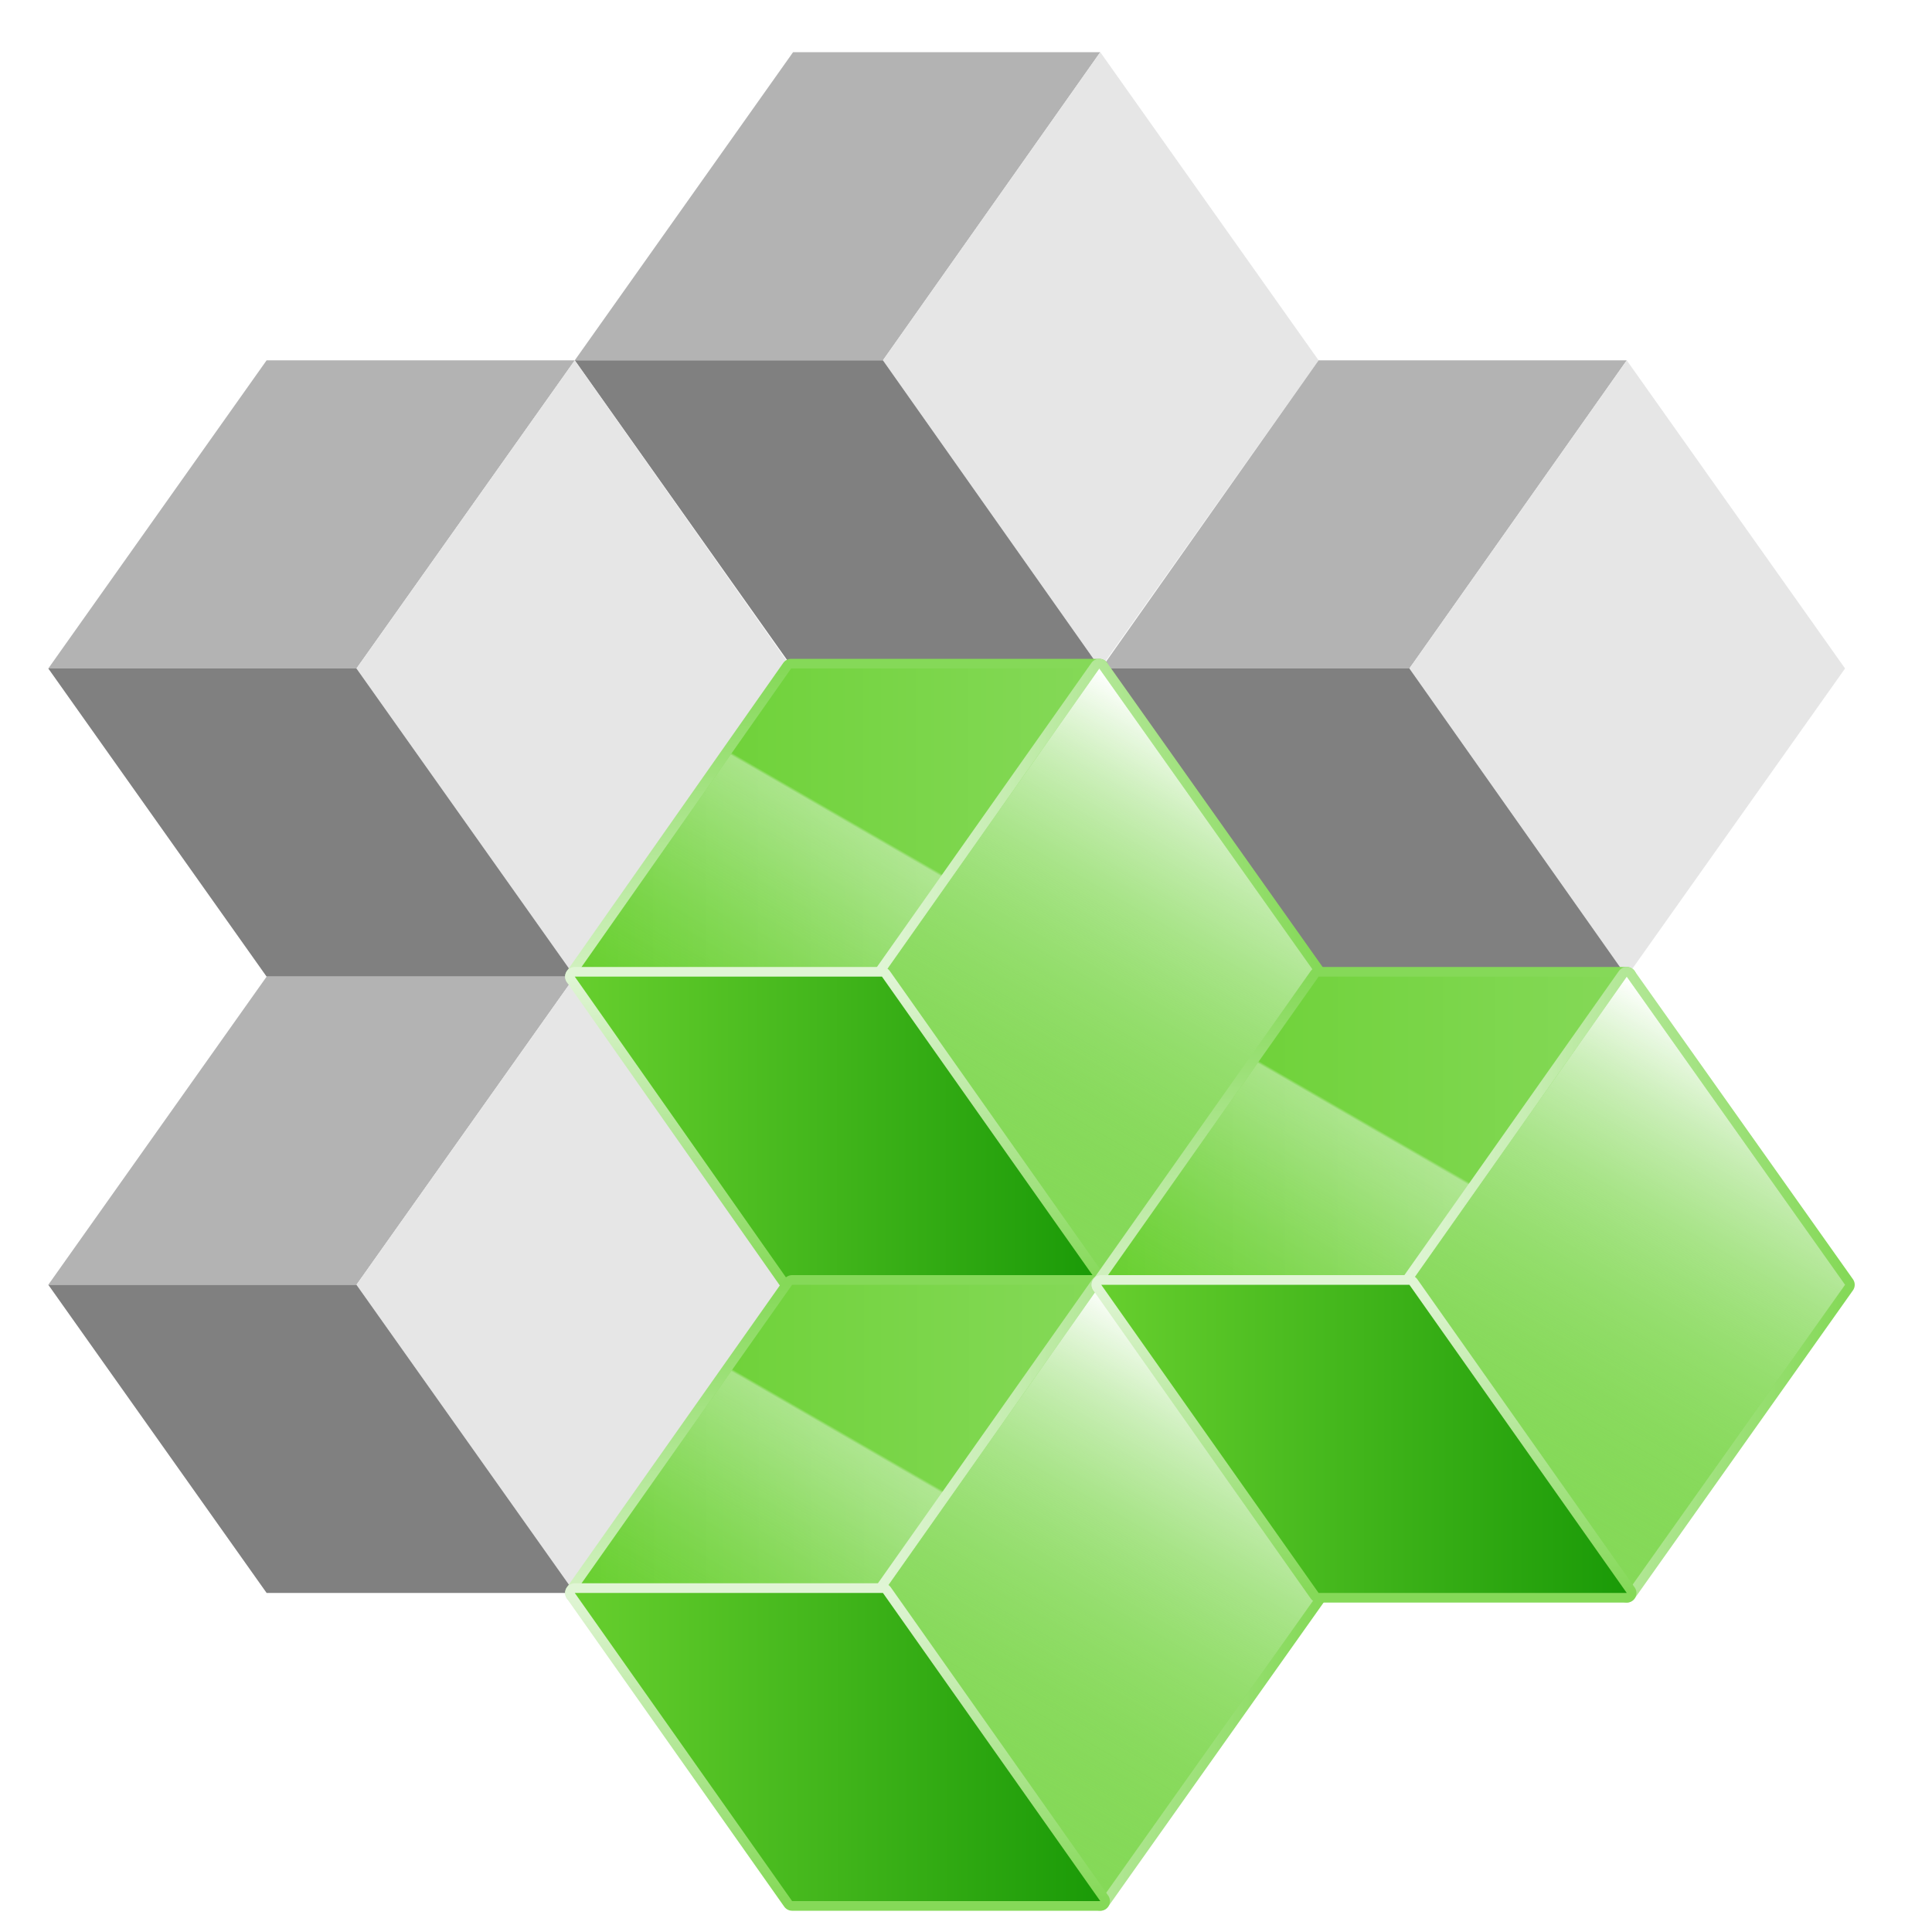
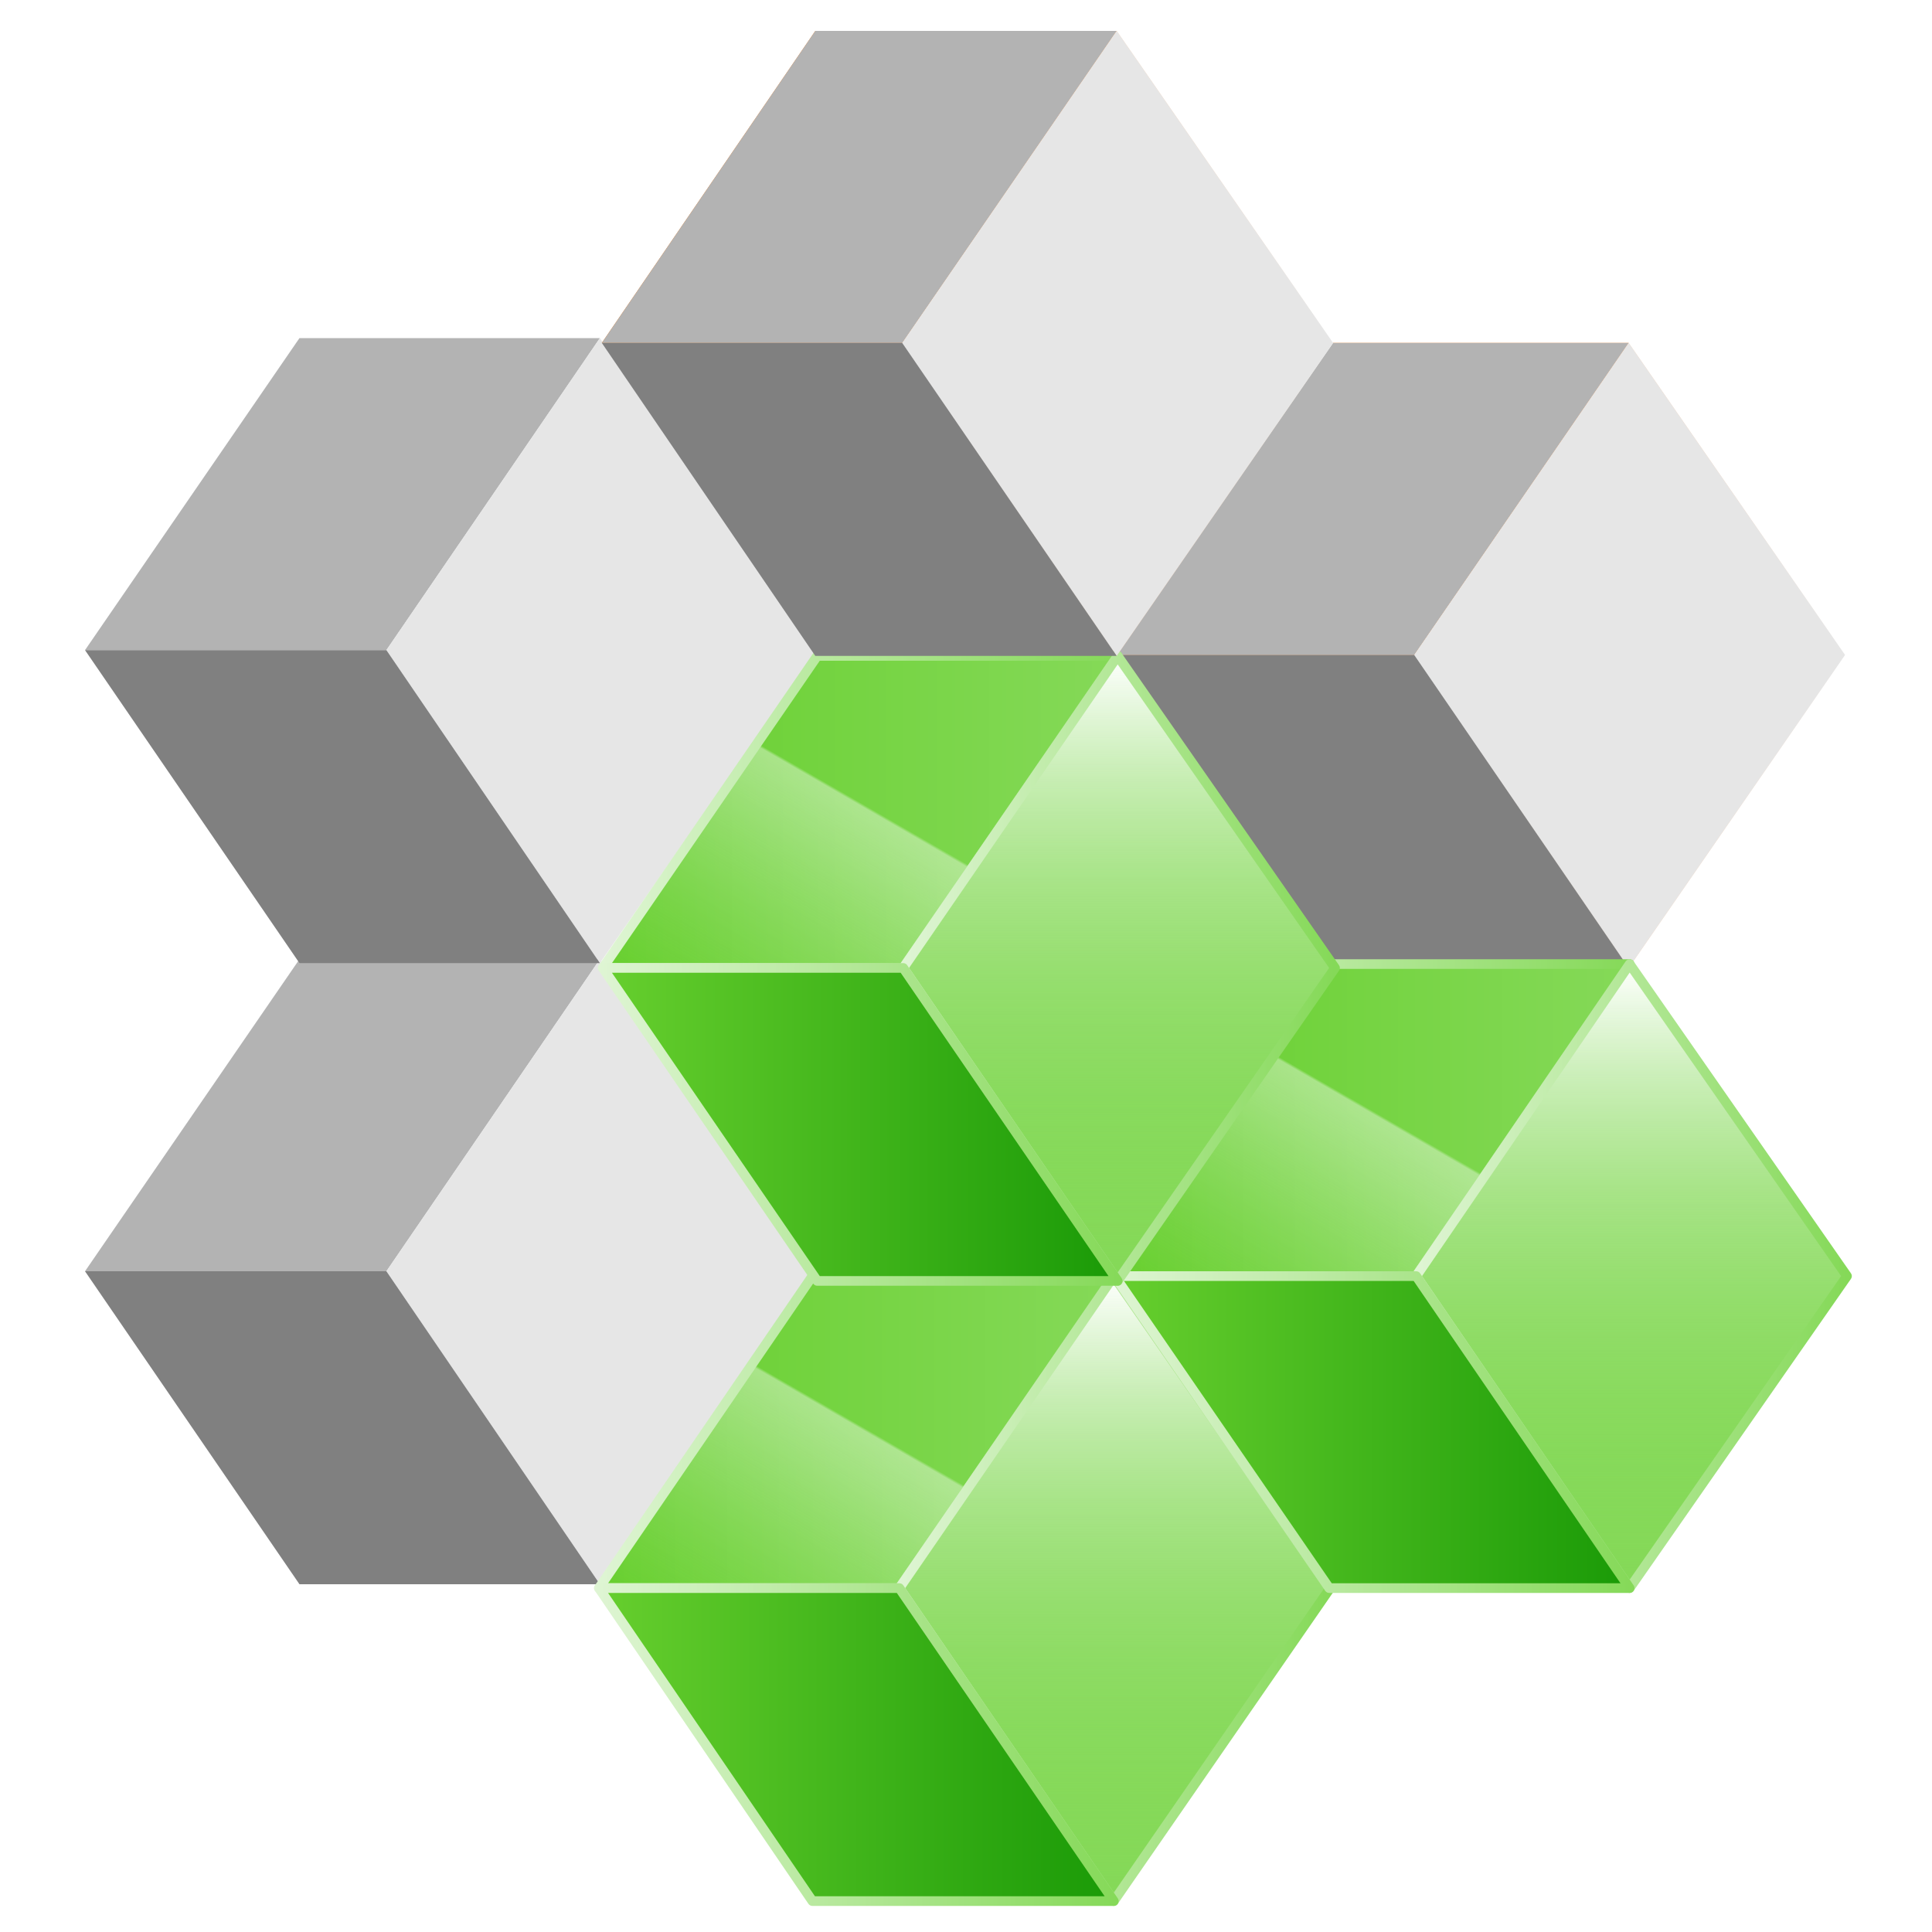
<svg xmlns="http://www.w3.org/2000/svg" version="1.1" id="Layer_1" x="0px" y="0px" viewBox="0 0 200 200" style="enable-background:new 0 0 200 200;" xml:space="preserve">
  <style type="text/css">
- 	.st0{enable-background:new    ;}
+ 	.st0{fill:url(#SVGID_1_);}
	.st1{fill:#B3B3B3;}
- 	.st2{fill:#E6E6E6;}
- 	.st3{fill:#808080;}
- 	.st4{fill:#2A7FE2;}
- 	.st5{fill:none;stroke:url(#SVGID_1_);stroke-width:2;stroke-linejoin:round;}
- 	.st6{fill:url(#SVGID_2_);}
- 	.st7{fill:url(#SVGID_3_);}
- 	.st8{fill:#669BE8;}
- 	.st9{fill:none;stroke:url(#SVGID_4_);stroke-width:2;stroke-linejoin:round;}
- 	.st10{fill:#85D958;}
- 	.st11{fill:url(#SVGID_5_);}
- 	.st12{fill:#3366CC;}
- 	.st13{fill:none;stroke:url(#SVGID_6_);stroke-width:2;stroke-linejoin:round;}
- 	.st14{fill:url(#SVGID_7_);}
- 	.st15{fill:none;stroke:url(#SVGID_8_);stroke-width:2;stroke-linejoin:round;}
- 	.st16{fill:url(#SVGID_9_);}
- 	.st17{fill:url(#SVGID_10_);}
- 	.st18{fill:none;stroke:url(#SVGID_11_);stroke-width:2;stroke-linejoin:round;}
- 	.st19{fill:url(#SVGID_12_);}
- 	.st20{fill:none;stroke:url(#SVGID_13_);stroke-width:2;stroke-linejoin:round;}
- 	.st21{fill:url(#SVGID_14_);}
- 	.st22{fill:none;stroke:url(#SVGID_15_);stroke-width:2;stroke-linejoin:round;}
- 	.st23{fill:url(#SVGID_16_);}
- 	.st24{fill:url(#SVGID_17_);}
- 	.st25{fill:none;stroke:url(#SVGID_18_);stroke-width:2;stroke-linejoin:round;}
- 	.st26{fill:url(#SVGID_19_);}
- 	.st27{fill:none;stroke:url(#SVGID_20_);stroke-width:2;stroke-linejoin:round;}
- 	.st28{fill:url(#SVGID_21_);}
+ 	.st2{fill:url(#SVGID_2_);}
+ 	.st3{fill:#E6E6E6;}
+ 	.st4{fill:#808080;}
+ 	.st5{fill:url(#SVGID_3_);}
+ 	.st6{fill:url(#SVGID_4_);}
+ 	.st7{fill:url(#SVGID_5_);}
+ 	.st8{fill:none;stroke:url(#SVGID_6_);stroke-linejoin:round;stroke-miterlimit:10;}
+ 	.st9{fill:#85D958;}
+ 	.st10{fill:url(#SVGID_7_);}
+ 	.st11{fill:none;stroke:url(#SVGID_8_);stroke-linejoin:round;stroke-miterlimit:10;}
+ 	.st12{fill:url(#SVGID_9_);stroke:url(#SVGID_10_);stroke-linejoin:round;stroke-miterlimit:10;}
+ 	.st13{fill:url(#SVGID_11_);}
+ 	.st14{fill:url(#SVGID_12_);}
+ 	.st15{fill:url(#SVGID_13_);}
+ 	.st16{fill:none;stroke:url(#SVGID_14_);stroke-linejoin:round;stroke-miterlimit:10;}
+ 	.st17{fill:url(#SVGID_15_);}
+ 	.st18{fill:none;stroke:url(#SVGID_16_);stroke-linejoin:round;stroke-miterlimit:10;}
+ 	.st19{fill:url(#SVGID_17_);stroke:url(#SVGID_18_);stroke-linejoin:round;stroke-miterlimit:10;}
+ 	.st20{fill:url(#SVGID_19_);}
+ 	.st21{fill:url(#SVGID_20_);}
+ 	.st22{fill:url(#SVGID_21_);}
+ 	.st23{fill:none;stroke:url(#SVGID_22_);stroke-linejoin:round;stroke-miterlimit:10;}
+ 	.st24{fill:url(#SVGID_23_);}
+ 	.st25{fill:url(#SVGID_24_);}
+ 	.st26{fill:none;stroke:url(#SVGID_25_);stroke-linejoin:round;stroke-miterlimit:10;}
+ 	.st27{fill:url(#SVGID_26_);stroke:url(#SVGID_27_);stroke-linejoin:round;stroke-miterlimit:10;}
+ 	.st28{fill:url(#SVGID_28_);}
+ 	.st29{fill:url(#SVGID_29_);}
</style>
  <g>
-     <g class="st0">
-       <g>
-         <polygon class="st1" points="113.9,5.4 91.4,37.3 59.5,37.3 82.1,5.4    " />
-       </g>
-       <g>
-         <polygon class="st2" points="113.9,5.4 136.5,37.3 113.9,69.2 91.4,37.3    " />
-       </g>
-       <g>
-         <polygon class="st3" points="91.4,37.3 113.9,69.2 82.1,69.2 59.5,37.3    " />
-       </g>
-     </g>
-   </g>
-   <g>
-     <g class="st0">
-       <g>
-         <polygon class="st1" points="168.4,37.3 145.9,69.2 114,69.2 136.5,37.3    " />
-       </g>
-       <g>
-         <polygon class="st2" points="168.4,37.3 191,69.2 168.4,101.1 145.9,69.2    " />
-       </g>
-       <g>
-         <polygon class="st3" points="145.9,69.2 168.4,101.1 136.5,101.1 114,69.2    " />
-       </g>
-     </g>
-   </g>
-   <g>
-     <g class="st0">
-       <g>
-         <polygon class="st1" points="59.5,37.3 36.9,69.2 5,69.2 27.6,37.3    " />
-       </g>
-       <g>
-         <polygon class="st2" points="59.5,37.3 82,69.2 59.5,101.1 36.9,69.2    " />
-       </g>
-       <g>
-         <polygon class="st3" points="36.9,69.2 59.5,101.1 27.6,101.1 5,69.2    " />
-       </g>
-     </g>
-   </g>
-   <g>
-     <g class="st0">
-       <g>
-         <polygon class="st1" points="59.5,101.1 36.9,133 5,133 27.6,101.1    " />
-       </g>
-       <g>
-         <polygon class="st2" points="59.5,101.1 82,133 59.5,164.9 36.9,133    " />
-       </g>
-       <g>
-         <polygon class="st3" points="36.9,133 59.5,164.9 27.6,164.9 5,133    " />
-       </g>
-     </g>
-   </g>
-   <g>
-     <g>
-       <g>
-         <polygon class="st4" points="113.8,69.2 91.3,101.1 59.5,101.1 81.9,69.2    " />
-       </g>
-       <g>
-         <linearGradient id="SVGID_1_" gradientUnits="userSpaceOnUse" x1="312.7" y1="108.6" x2="312.7" y2="76.7" gradientTransform="matrix(1 0 0 1 -226.05 -7.5)">
-           <stop offset="0" style="stop-color:#D2F1C1" />
-           <stop offset="1" style="stop-color:#85D958" />
-         </linearGradient>
-         <polygon class="st5" points="113.8,69.2 91.3,101.1 59.5,101.1 81.9,69.2    " />
-       </g>
-       <g>
-         <linearGradient id="SVGID_2_" gradientUnits="userSpaceOnUse" x1="285.5" y1="92.65" x2="339.9" y2="92.65" gradientTransform="matrix(1 0 0 1 -226.05 -7.5)">
-           <stop offset="0" style="stop-color:#67CF2E" />
-           <stop offset="1" style="stop-color:#85D958" />
-         </linearGradient>
-         <polygon class="st6" points="113.8,69.2 91.3,101.1 59.5,101.1 81.9,69.2    " />
-       </g>
-       <g>
-         <linearGradient id="SVGID_3_" gradientUnits="userSpaceOnUse" x1="298.993" y1="116.39" x2="326.407" y2="68.91" gradientTransform="matrix(1 0 0 1 -226.05 -7.5)">
+     <g>
+       <g>
+         <linearGradient id="SVGID_1_" gradientUnits="userSpaceOnUse" x1="115.279" y1="51.694" x2="168.602" y2="51.694">
+           <stop offset="0" style="stop-color:#FD7400" />
+           <stop offset="1" style="stop-color:#FF8E39" />
+         </linearGradient>
+         <polygon class="st0" points="168.6,35.5 146.4,67.8 115.3,67.8 137.4,35.5    " />
+       </g>
+       <g>
+         <polygon class="st1" points="168.6,35.5 146.4,67.8 115.3,67.8 137.4,35.5    " />
+       </g>
+     </g>
+     <g>
+       <g>
+         <linearGradient id="SVGID_2_" gradientUnits="userSpaceOnUse" x1="146.422" y1="67.883" x2="191.05" y2="67.883">
+           <stop offset="0" style="stop-color:#FF8E39;stop-opacity:0" />
+           <stop offset="0.124" style="stop-color:#FF913E;stop-opacity:0.124" />
+           <stop offset="0.266" style="stop-color:#FF994C;stop-opacity:0.266" />
+           <stop offset="0.418" style="stop-color:#FFA663;stop-opacity:0.418" />
+           <stop offset="0.577" style="stop-color:#FFB883;stop-opacity:0.577" />
+           <stop offset="0.74" style="stop-color:#FFD0AD;stop-opacity:0.74" />
+           <stop offset="0.905" style="stop-color:#FFEDDF;stop-opacity:0.905" />
+           <stop offset="1" style="stop-color:#FFFFFF" />
+         </linearGradient>
+         <polygon class="st2" points="168.6,35.5 191,67.8 168.6,100.2 146.4,67.8    " />
+       </g>
+       <g>
+         <polygon class="st3" points="168.6,35.5 191,67.8 168.6,100.2 146.4,67.8    " />
+       </g>
+     </g>
+     <g>
+       <polygon class="st4" points="146.4,67.8 168.6,100.2 137.4,100.2 115.3,67.8   " />
+     </g>
+   </g>
+   <g>
+     <g>
+       <polygon class="st1" points="62.1,99.3 40,131.6 8.8,131.6 31,99.3   " />
+     </g>
+     <g>
+       <polygon class="st3" points="62.1,99.3 84.6,131.6 62.1,164 40,131.6   " />
+     </g>
+     <g>
+       <polygon class="st4" points="40,131.6 62.1,164 31,164 8.8,131.6   " />
+     </g>
+   </g>
+   <g>
+     <g>
+       <g>
+         <linearGradient id="SVGID_3_" gradientUnits="userSpaceOnUse" x1="61.955" y1="148.261" x2="115.279" y2="148.261">
+           <stop offset="0" style="stop-color:#67CF2E" />
+           <stop offset="1" style="stop-color:#85D958" />
+         </linearGradient>
+         <polygon class="st5" points="115.3,132.1 93.1,164.4 62,164.4 84.1,132.1    " />
+       </g>
+       <g>
+         <linearGradient id="SVGID_4_" gradientUnits="userSpaceOnUse" x1="259.374" y1="145.044" x2="312.697" y2="145.044" gradientTransform="matrix(1 0 0 1 -197.4186 3.2167)">
+           <stop offset="0" style="stop-color:#67CF2E" />
+           <stop offset="1" style="stop-color:#85D958" />
+         </linearGradient>
+         <polygon class="st6" points="115.3,132.1 93.1,164.4 62,164.4 84.1,132.1    " />
+       </g>
+       <g>
+         <linearGradient id="SVGID_5_" gradientUnits="userSpaceOnUse" x1="272.38" y1="168.697" x2="299.692" y2="121.391" gradientTransform="matrix(1 0 0 1 -197.4186 3.2167)">
          <stop offset="0" style="stop-color:#B3E797;stop-opacity:0" />
          <stop offset="0.1" style="stop-color:#C6EDB2;stop-opacity:7.844370e-02" />
          <stop offset="0.282" style="stop-color:#E5F7DB;stop-opacity:0.221" />
          <stop offset="0.425" style="stop-color:#F8FDF5;stop-opacity:0.333" />
          <stop offset="0.51" style="stop-color:#FFFFFF;stop-opacity:0.4" />
          <stop offset="0.515" style="stop-color:#FFFFFF;stop-opacity:0" />
        </linearGradient>
-         <polygon class="st7" points="113.8,69.2 91.3,101.1 59.5,101.1 81.9,69.2    " />
-       </g>
-     </g>
-     <g>
-       <g>
-         <polygon class="st8" points="113.8,69.2 136.4,101.1 113.8,133 91.3,101.1    " />
-       </g>
-       <g>
-         <linearGradient id="SVGID_4_" gradientUnits="userSpaceOnUse" x1="317.4" y1="108.6" x2="362.5" y2="108.6" gradientTransform="matrix(1 0 0 1 -226.05 -7.5)">
-           <stop offset="0" style="stop-color:#DFF5D4" />
-           <stop offset="1" style="stop-color:#85D958" />
-         </linearGradient>
-         <polygon class="st9" points="113.8,69.2 136.4,101.1 113.8,133 91.3,101.1    " />
-       </g>
-       <g>
-         <polygon class="st10" points="113.8,69.2 136.4,101.1 113.8,133 91.3,101.1    " />
-       </g>
-       <g>
-         <linearGradient id="SVGID_5_" gradientUnits="userSpaceOnUse" x1="326.124" y1="132.547" x2="353.751" y2="84.697" gradientTransform="matrix(1 0 0 1 -226.05 -7.5)">
+         <polygon class="st7" points="115.3,132.1 93.1,164.4 62,164.4 84.1,132.1    " />
+       </g>
+       <g>
+         <linearGradient id="SVGID_6_" gradientUnits="userSpaceOnUse" x1="259.374" y1="145.044" x2="312.697" y2="145.044" gradientTransform="matrix(1 0 0 1 -197.4186 3.2167)">
+           <stop offset="0" style="stop-color:#DFF5D4" />
+           <stop offset="1" style="stop-color:#85D958" />
+         </linearGradient>
+         <polygon class="st8" points="115.3,132.1 93.1,164.4 62,164.4 84.1,132.1    " />
+       </g>
+     </g>
+     <g>
+       <g>
+         <polygon class="st9" points="115.3,132.1 137.7,164.4 115.3,196.8 93.1,164.4    " />
+       </g>
+       <g>
+         <polygon class="st9" points="115.3,132.1 137.7,164.4 115.3,196.8 93.1,164.4    " />
+       </g>
+       <g>
+         <linearGradient id="SVGID_7_" gradientUnits="userSpaceOnUse" x1="312.831" y1="193.567" x2="312.831" y2="128.9" gradientTransform="matrix(1 0 0 1 -197.4186 3.2167)">
          <stop offset="0" style="stop-color:#85D958;stop-opacity:0" />
          <stop offset="0.136" style="stop-color:#88DA5D;stop-opacity:0.136" />
          <stop offset="0.293" style="stop-color:#93DD6B;stop-opacity:0.293" />
          <stop offset="0.46" style="stop-color:#A4E382;stop-opacity:0.46" />
          <stop offset="0.634" style="stop-color:#BBEAA2;stop-opacity:0.634" />
          <stop offset="0.814" style="stop-color:#D9F3CC;stop-opacity:0.814" />
          <stop offset="0.996" style="stop-color:#FEFFFE;stop-opacity:0.996" />
          <stop offset="1" style="stop-color:#FFFFFF" />
        </linearGradient>
-         <polygon class="st11" points="113.8,69.2 136.4,101.1 113.8,133 91.3,101.1    " />
-       </g>
-     </g>
-     <g>
-       <g>
-         <polygon class="st12" points="91.3,101.1 113.8,133 81.9,133 59.5,101.1    " />
-       </g>
-       <g>
-         <linearGradient id="SVGID_6_" gradientUnits="userSpaceOnUse" x1="312.7" y1="140.5" x2="312.7" y2="108.6" gradientTransform="matrix(1 0 0 1 -226.05 -7.5)">
-           <stop offset="0" style="stop-color:#85D958" />
-           <stop offset="1" style="stop-color:#E0F5D5" />
-         </linearGradient>
-         <polygon class="st13" points="91.3,101.1 113.8,133 81.9,133 59.5,101.1    " />
-       </g>
-       <g>
-         <linearGradient id="SVGID_7_" gradientUnits="userSpaceOnUse" x1="285.5" y1="124.55" x2="339.9" y2="124.55" gradientTransform="matrix(1 0 0 1 -226.05 -7.5)">
-           <stop offset="0" style="stop-color:#67CF2E" />
-           <stop offset="1" style="stop-color:#1A9A07" />
-         </linearGradient>
-         <polygon class="st14" points="91.3,101.1 113.8,133 81.9,133 59.5,101.1    " />
-       </g>
-     </g>
-   </g>
-   <g>
-     <g>
-       <g>
-         <polygon class="st4" points="113.9,133 91.4,164.9 59.5,164.9 82,133    " />
-       </g>
-       <g>
-         <linearGradient id="SVGID_8_" gradientUnits="userSpaceOnUse" x1="312.7" y1="108.6" x2="312.7" y2="76.7" gradientTransform="matrix(1 0 0 1 -226 56.3)">
-           <stop offset="0" style="stop-color:#D2F1C1" />
-           <stop offset="1" style="stop-color:#85D958" />
-         </linearGradient>
-         <polygon class="st15" points="113.9,133 91.4,164.9 59.5,164.9 82,133    " />
-       </g>
-       <g>
-         <linearGradient id="SVGID_9_" gradientUnits="userSpaceOnUse" x1="285.5" y1="92.65" x2="339.9" y2="92.65" gradientTransform="matrix(1 0 0 1 -226 56.3)">
-           <stop offset="0" style="stop-color:#67CF2E" />
-           <stop offset="1" style="stop-color:#85D958" />
-         </linearGradient>
-         <polygon class="st16" points="113.9,133 91.4,164.9 59.5,164.9 82,133    " />
-       </g>
-       <g>
-         <linearGradient id="SVGID_10_" gradientUnits="userSpaceOnUse" x1="298.993" y1="116.39" x2="326.407" y2="68.91" gradientTransform="matrix(1 0 0 1 -226 56.3)">
+         <polygon class="st10" points="115.3,132.1 137.7,164.4 115.3,196.8 93.1,164.4    " />
+       </g>
+       <g>
+         <linearGradient id="SVGID_8_" gradientUnits="userSpaceOnUse" x1="290.517" y1="161.233" x2="335.145" y2="161.233" gradientTransform="matrix(1 0 0 1 -197.4186 3.2167)">
+           <stop offset="0" style="stop-color:#DFF5D4" />
+           <stop offset="1" style="stop-color:#85D958" />
+         </linearGradient>
+         <polygon class="st11" points="115.3,132.1 137.7,164.4 115.3,196.8 93.1,164.4    " />
+       </g>
+     </g>
+     <g>
+       <linearGradient id="SVGID_9_" gradientUnits="userSpaceOnUse" x1="61.955" y1="180.594" x2="115.279" y2="180.594">
+         <stop offset="0" style="stop-color:#67CF2E" />
+         <stop offset="1" style="stop-color:#1A9A07" />
+       </linearGradient>
+       <linearGradient id="SVGID_10_" gradientUnits="userSpaceOnUse" x1="61.455" y1="180.594" x2="115.779" y2="180.594">
+         <stop offset="0" style="stop-color:#DFF5D4" />
+         <stop offset="1" style="stop-color:#85D958" />
+       </linearGradient>
+       <polygon class="st12" points="93.1,164.4 115.3,196.8 84.1,196.8 62,164.4   " />
+     </g>
+   </g>
+   <g>
+     <g>
+       <g>
+         <linearGradient id="SVGID_11_" gradientUnits="userSpaceOnUse" x1="115.412" y1="115.927" x2="168.736" y2="115.927">
+           <stop offset="0" style="stop-color:#67CF2E" />
+           <stop offset="1" style="stop-color:#85D958" />
+         </linearGradient>
+         <polygon class="st13" points="168.7,99.8 146.6,132.1 115.4,132.1 137.6,99.8    " />
+       </g>
+       <g>
+         <linearGradient id="SVGID_12_" gradientUnits="userSpaceOnUse" x1="312.831" y1="112.711" x2="366.154" y2="112.711" gradientTransform="matrix(1 0 0 1 -197.4186 3.2167)">
+           <stop offset="0" style="stop-color:#67CF2E" />
+           <stop offset="1" style="stop-color:#85D958" />
+         </linearGradient>
+         <polygon class="st14" points="168.7,99.8 146.6,132.1 115.4,132.1 137.6,99.8    " />
+       </g>
+       <g>
+         <linearGradient id="SVGID_13_" gradientUnits="userSpaceOnUse" x1="325.836" y1="136.363" x2="353.148" y2="89.058" gradientTransform="matrix(1 0 0 1 -197.4186 3.2167)">
          <stop offset="0" style="stop-color:#B3E797;stop-opacity:0" />
          <stop offset="0.1" style="stop-color:#C6EDB2;stop-opacity:7.844370e-02" />
          <stop offset="0.282" style="stop-color:#E5F7DB;stop-opacity:0.221" />
          <stop offset="0.425" style="stop-color:#F8FDF5;stop-opacity:0.333" />
          <stop offset="0.51" style="stop-color:#FFFFFF;stop-opacity:0.4" />
          <stop offset="0.515" style="stop-color:#FFFFFF;stop-opacity:0" />
        </linearGradient>
-         <polygon class="st17" points="113.9,133 91.4,164.9 59.5,164.9 82,133    " />
-       </g>
-     </g>
-     <g>
-       <g>
-         <polygon class="st8" points="113.9,133 136.5,164.9 113.9,196.8 91.4,164.9    " />
-       </g>
-       <g>
-         <linearGradient id="SVGID_11_" gradientUnits="userSpaceOnUse" x1="317.4" y1="108.6" x2="362.5" y2="108.6" gradientTransform="matrix(1 0 0 1 -226 56.3)">
-           <stop offset="0" style="stop-color:#DFF5D4" />
-           <stop offset="1" style="stop-color:#85D958" />
-         </linearGradient>
-         <polygon class="st18" points="113.9,133 136.5,164.9 113.9,196.8 91.4,164.9    " />
-       </g>
-       <g>
-         <polygon class="st10" points="113.9,133 136.5,164.9 113.9,196.8 91.4,164.9    " />
-       </g>
-       <g>
-         <linearGradient id="SVGID_12_" gradientUnits="userSpaceOnUse" x1="326.124" y1="132.547" x2="353.751" y2="84.697" gradientTransform="matrix(1 0 0 1 -226 56.3)">
+         <polygon class="st15" points="168.7,99.8 146.6,132.1 115.4,132.1 137.6,99.8    " />
+       </g>
+       <g>
+         <linearGradient id="SVGID_14_" gradientUnits="userSpaceOnUse" x1="312.831" y1="112.711" x2="366.154" y2="112.711" gradientTransform="matrix(1 0 0 1 -197.4186 3.2167)">
+           <stop offset="0" style="stop-color:#DFF5D4" />
+           <stop offset="1" style="stop-color:#85D958" />
+         </linearGradient>
+         <polygon class="st16" points="168.7,99.8 146.6,132.1 115.4,132.1 137.6,99.8    " />
+       </g>
+     </g>
+     <g>
+       <g>
+         <polygon class="st9" points="168.7,99.8 191.2,132.1 168.7,164.4 146.6,132.1    " />
+       </g>
+       <g>
+         <polygon class="st9" points="168.7,99.8 191.2,132.1 168.7,164.4 146.6,132.1    " />
+       </g>
+       <g>
+         <linearGradient id="SVGID_15_" gradientUnits="userSpaceOnUse" x1="366.287" y1="161.233" x2="366.287" y2="96.567" gradientTransform="matrix(1 0 0 1 -197.4186 3.2167)">
          <stop offset="0" style="stop-color:#85D958;stop-opacity:0" />
          <stop offset="0.136" style="stop-color:#88DA5D;stop-opacity:0.136" />
          <stop offset="0.293" style="stop-color:#93DD6B;stop-opacity:0.293" />
          <stop offset="0.46" style="stop-color:#A4E382;stop-opacity:0.46" />
          <stop offset="0.634" style="stop-color:#BBEAA2;stop-opacity:0.634" />
          <stop offset="0.814" style="stop-color:#D9F3CC;stop-opacity:0.814" />
          <stop offset="0.996" style="stop-color:#FEFFFE;stop-opacity:0.996" />
          <stop offset="1" style="stop-color:#FFFFFF" />
        </linearGradient>
-         <polygon class="st19" points="113.9,133 136.5,164.9 113.9,196.8 91.4,164.9    " />
-       </g>
-     </g>
-     <g>
-       <g>
-         <polygon class="st12" points="91.4,164.9 113.9,196.8 82,196.8 59.5,164.9    " />
-       </g>
-       <g>
-         <linearGradient id="SVGID_13_" gradientUnits="userSpaceOnUse" x1="312.7" y1="140.5" x2="312.7" y2="108.6" gradientTransform="matrix(1 0 0 1 -226 56.3)">
-           <stop offset="0" style="stop-color:#85D958" />
-           <stop offset="1" style="stop-color:#E0F5D5" />
-         </linearGradient>
-         <polygon class="st20" points="91.4,164.9 113.9,196.8 82,196.8 59.5,164.9    " />
-       </g>
-       <g>
-         <linearGradient id="SVGID_14_" gradientUnits="userSpaceOnUse" x1="285.5" y1="124.55" x2="339.9" y2="124.55" gradientTransform="matrix(1 0 0 1 -226 56.3)">
-           <stop offset="0" style="stop-color:#67CF2E" />
-           <stop offset="1" style="stop-color:#1A9A07" />
-         </linearGradient>
-         <polygon class="st21" points="91.4,164.9 113.9,196.8 82,196.8 59.5,164.9    " />
-       </g>
-     </g>
-   </g>
-   <g>
-     <g>
-       <g>
-         <polygon class="st4" points="168.4,101.1 145.9,133 114,133 136.5,101.1    " />
-       </g>
-       <g>
-         <linearGradient id="SVGID_15_" gradientUnits="userSpaceOnUse" x1="312.7" y1="108.6" x2="312.7" y2="76.7" gradientTransform="matrix(1 0 0 1 -171.5 24.4)">
-           <stop offset="0" style="stop-color:#D2F1C1" />
-           <stop offset="1" style="stop-color:#85D958" />
-         </linearGradient>
-         <polygon class="st22" points="168.4,101.1 145.9,133 114,133 136.5,101.1    " />
-       </g>
-       <g>
-         <linearGradient id="SVGID_16_" gradientUnits="userSpaceOnUse" x1="285.5" y1="92.65" x2="339.9" y2="92.65" gradientTransform="matrix(1 0 0 1 -171.5 24.4)">
-           <stop offset="0" style="stop-color:#67CF2E" />
-           <stop offset="1" style="stop-color:#85D958" />
-         </linearGradient>
-         <polygon class="st23" points="168.4,101.1 145.9,133 114,133 136.5,101.1    " />
-       </g>
-       <g>
-         <linearGradient id="SVGID_17_" gradientUnits="userSpaceOnUse" x1="298.993" y1="116.39" x2="326.407" y2="68.91" gradientTransform="matrix(1 0 0 1 -171.5 24.4)">
+         <polygon class="st17" points="168.7,99.8 191.2,132.1 168.7,164.4 146.6,132.1    " />
+       </g>
+       <g>
+         <linearGradient id="SVGID_16_" gradientUnits="userSpaceOnUse" x1="343.973" y1="128.9" x2="388.601" y2="128.9" gradientTransform="matrix(1 0 0 1 -197.4186 3.2167)">
+           <stop offset="0" style="stop-color:#DFF5D4" />
+           <stop offset="1" style="stop-color:#85D958" />
+         </linearGradient>
+         <polygon class="st18" points="168.7,99.8 191.2,132.1 168.7,164.4 146.6,132.1    " />
+       </g>
+     </g>
+     <g>
+       <linearGradient id="SVGID_17_" gradientUnits="userSpaceOnUse" x1="115.412" y1="148.261" x2="168.736" y2="148.261">
+         <stop offset="0" style="stop-color:#67CF2E" />
+         <stop offset="1" style="stop-color:#1A9A07" />
+       </linearGradient>
+       <linearGradient id="SVGID_18_" gradientUnits="userSpaceOnUse" x1="114.912" y1="148.261" x2="169.236" y2="148.261">
+         <stop offset="0" style="stop-color:#DFF5D4" />
+         <stop offset="1" style="stop-color:#85D958" />
+       </linearGradient>
+       <polygon class="st19" points="146.6,132.1 168.7,164.4 137.6,164.4 115.4,132.1   " />
+     </g>
+   </g>
+   <g>
+     <g>
+       <polygon class="st1" points="62.1,35 40,67.3 8.8,67.3 31,35   " />
+     </g>
+     <g>
+       <polygon class="st3" points="62.1,35 84.6,67.3 62.1,99.7 40,67.3   " />
+     </g>
+     <g>
+       <polygon class="st4" points="40,67.3 62.1,99.7 31,99.7 8.8,67.3   " />
+     </g>
+   </g>
+   <g>
+     <g>
+       <g>
+         <linearGradient id="SVGID_19_" gradientUnits="userSpaceOnUse" x1="62.407" y1="84.027" x2="115.731" y2="84.027">
+           <stop offset="0" style="stop-color:#FD7400" />
+           <stop offset="1" style="stop-color:#FF8E39" />
+         </linearGradient>
+         <polygon class="st20" points="115.7,67.9 93.5,100.2 62.4,100.2 84.6,67.9    " />
+       </g>
+       <g>
+         <linearGradient id="SVGID_20_" gradientUnits="userSpaceOnUse" x1="259.826" y1="80.811" x2="313.149" y2="80.811" gradientTransform="matrix(1 0 0 1 -197.4186 3.2167)">
+           <stop offset="0" style="stop-color:#67CF2E" />
+           <stop offset="1" style="stop-color:#85D958" />
+         </linearGradient>
+         <polygon class="st21" points="115.7,67.9 93.5,100.2 62.4,100.2 84.6,67.9    " />
+       </g>
+       <g>
+         <linearGradient id="SVGID_21_" gradientUnits="userSpaceOnUse" x1="272.832" y1="104.463" x2="300.144" y2="57.158" gradientTransform="matrix(1 0 0 1 -197.4186 3.2167)">
          <stop offset="0" style="stop-color:#B3E797;stop-opacity:0" />
          <stop offset="0.1" style="stop-color:#C6EDB2;stop-opacity:7.844370e-02" />
          <stop offset="0.282" style="stop-color:#E5F7DB;stop-opacity:0.221" />
          <stop offset="0.425" style="stop-color:#F8FDF5;stop-opacity:0.333" />
          <stop offset="0.51" style="stop-color:#FFFFFF;stop-opacity:0.4" />
          <stop offset="0.515" style="stop-color:#FFFFFF;stop-opacity:0" />
        </linearGradient>
-         <polygon class="st24" points="168.4,101.1 145.9,133 114,133 136.5,101.1    " />
-       </g>
-     </g>
-     <g>
-       <g>
-         <polygon class="st8" points="168.4,101.1 191,133 168.4,164.9 145.9,133    " />
-       </g>
-       <g>
-         <linearGradient id="SVGID_18_" gradientUnits="userSpaceOnUse" x1="317.4" y1="108.6" x2="362.5" y2="108.6" gradientTransform="matrix(1 0 0 1 -171.5 24.4)">
-           <stop offset="0" style="stop-color:#DFF5D4" />
-           <stop offset="1" style="stop-color:#85D958" />
-         </linearGradient>
-         <polygon class="st25" points="168.4,101.1 191,133 168.4,164.9 145.9,133    " />
-       </g>
-       <g>
-         <polygon class="st10" points="168.4,101.1 191,133 168.4,164.9 145.9,133    " />
-       </g>
-       <g>
-         <linearGradient id="SVGID_19_" gradientUnits="userSpaceOnUse" x1="326.124" y1="132.547" x2="353.751" y2="84.697" gradientTransform="matrix(1 0 0 1 -171.5 24.4)">
+         <polygon class="st22" points="115.7,67.9 93.5,100.2 62.4,100.2 84.6,67.9    " />
+       </g>
+       <g>
+         <linearGradient id="SVGID_22_" gradientUnits="userSpaceOnUse" x1="259.826" y1="80.811" x2="313.149" y2="80.811" gradientTransform="matrix(1 0 0 1 -197.4186 3.2167)">
+           <stop offset="0" style="stop-color:#DFF5D4" />
+           <stop offset="1" style="stop-color:#85D958" />
+         </linearGradient>
+         <polygon class="st23" points="115.7,67.9 93.5,100.2 62.4,100.2 84.6,67.9    " />
+       </g>
+     </g>
+     <g>
+       <g>
+         <linearGradient id="SVGID_23_" gradientUnits="userSpaceOnUse" x1="93.55" y1="100.217" x2="138.178" y2="100.217">
+           <stop offset="0" style="stop-color:#FF8E39;stop-opacity:0" />
+           <stop offset="0.124" style="stop-color:#FF913E;stop-opacity:0.124" />
+           <stop offset="0.266" style="stop-color:#FF994C;stop-opacity:0.266" />
+           <stop offset="0.418" style="stop-color:#FFA663;stop-opacity:0.418" />
+           <stop offset="0.577" style="stop-color:#FFB883;stop-opacity:0.577" />
+           <stop offset="0.74" style="stop-color:#FFD0AD;stop-opacity:0.74" />
+           <stop offset="0.905" style="stop-color:#FFEDDF;stop-opacity:0.905" />
+           <stop offset="1" style="stop-color:#FFFFFF" />
+         </linearGradient>
+         <polygon class="st24" points="115.7,67.9 138.2,100.2 115.7,132.6 93.5,100.2    " />
+       </g>
+       <g>
+         <polygon class="st9" points="115.7,67.9 138.2,100.2 115.7,132.6 93.5,100.2    " />
+       </g>
+       <g>
+         <linearGradient id="SVGID_24_" gradientUnits="userSpaceOnUse" x1="313.282" y1="129.333" x2="313.282" y2="64.667" gradientTransform="matrix(1 0 0 1 -197.4186 3.2167)">
          <stop offset="0" style="stop-color:#85D958;stop-opacity:0" />
          <stop offset="0.136" style="stop-color:#88DA5D;stop-opacity:0.136" />
          <stop offset="0.293" style="stop-color:#93DD6B;stop-opacity:0.293" />
          <stop offset="0.46" style="stop-color:#A4E382;stop-opacity:0.46" />
          <stop offset="0.634" style="stop-color:#BBEAA2;stop-opacity:0.634" />
          <stop offset="0.814" style="stop-color:#D9F3CC;stop-opacity:0.814" />
          <stop offset="0.996" style="stop-color:#FEFFFE;stop-opacity:0.996" />
          <stop offset="1" style="stop-color:#FFFFFF" />
        </linearGradient>
-         <polygon class="st26" points="168.4,101.1 191,133 168.4,164.9 145.9,133    " />
-       </g>
-     </g>
-     <g>
-       <g>
-         <polygon class="st12" points="145.9,133 168.4,164.9 136.5,164.9 114,133    " />
-       </g>
-       <g>
-         <linearGradient id="SVGID_20_" gradientUnits="userSpaceOnUse" x1="312.7" y1="140.5" x2="312.7" y2="108.6" gradientTransform="matrix(1 0 0 1 -171.5 24.4)">
-           <stop offset="0" style="stop-color:#85D958" />
-           <stop offset="1" style="stop-color:#E0F5D5" />
-         </linearGradient>
-         <polygon class="st27" points="145.9,133 168.4,164.9 136.5,164.9 114,133    " />
-       </g>
-       <g>
-         <linearGradient id="SVGID_21_" gradientUnits="userSpaceOnUse" x1="285.5" y1="124.55" x2="339.9" y2="124.55" gradientTransform="matrix(1 0 0 1 -171.5 24.4)">
-           <stop offset="0" style="stop-color:#67CF2E" />
-           <stop offset="1" style="stop-color:#1A9A07" />
-         </linearGradient>
-         <polygon class="st28" points="145.9,133 168.4,164.9 136.5,164.9 114,133    " />
-       </g>
+         <polygon class="st25" points="115.7,67.9 138.2,100.2 115.7,132.6 93.5,100.2    " />
+       </g>
+       <g>
+         <linearGradient id="SVGID_25_" gradientUnits="userSpaceOnUse" x1="290.968" y1="97" x2="335.596" y2="97" gradientTransform="matrix(1 0 0 1 -197.4186 3.2167)">
+           <stop offset="0" style="stop-color:#DFF5D4" />
+           <stop offset="1" style="stop-color:#85D958" />
+         </linearGradient>
+         <polygon class="st26" points="115.7,67.9 138.2,100.2 115.7,132.6 93.5,100.2    " />
+       </g>
+     </g>
+     <g>
+       <linearGradient id="SVGID_26_" gradientUnits="userSpaceOnUse" x1="62.407" y1="116.361" x2="115.731" y2="116.361">
+         <stop offset="0" style="stop-color:#67CF2E" />
+         <stop offset="1" style="stop-color:#1A9A07" />
+       </linearGradient>
+       <linearGradient id="SVGID_27_" gradientUnits="userSpaceOnUse" x1="61.907" y1="116.361" x2="116.231" y2="116.361">
+         <stop offset="0" style="stop-color:#DFF5D4" />
+         <stop offset="1" style="stop-color:#85D958" />
+       </linearGradient>
+       <polygon class="st27" points="93.5,100.2 115.7,132.6 84.6,132.6 62.4,100.2   " />
+     </g>
+   </g>
+   <g>
+     <g>
+       <g>
+         <linearGradient id="SVGID_28_" gradientUnits="userSpaceOnUse" x1="62.274" y1="19.361" x2="115.598" y2="19.361">
+           <stop offset="0" style="stop-color:#FD7400" />
+           <stop offset="1" style="stop-color:#FF8E39" />
+         </linearGradient>
+         <polygon class="st28" points="115.6,3.2 93.4,35.5 62.3,35.5 84.4,3.2    " />
+       </g>
+       <g>
+         <polygon class="st1" points="115.6,3.2 93.4,35.5 62.3,35.5 84.4,3.2    " />
+       </g>
+     </g>
+     <g>
+       <g>
+         <linearGradient id="SVGID_29_" gradientUnits="userSpaceOnUse" x1="93.417" y1="35.55" x2="138.045" y2="35.55">
+           <stop offset="0" style="stop-color:#FF8E39;stop-opacity:0" />
+           <stop offset="0.124" style="stop-color:#FF913E;stop-opacity:0.124" />
+           <stop offset="0.266" style="stop-color:#FF994C;stop-opacity:0.266" />
+           <stop offset="0.418" style="stop-color:#FFA663;stop-opacity:0.418" />
+           <stop offset="0.577" style="stop-color:#FFB883;stop-opacity:0.577" />
+           <stop offset="0.74" style="stop-color:#FFD0AD;stop-opacity:0.74" />
+           <stop offset="0.905" style="stop-color:#FFEDDF;stop-opacity:0.905" />
+           <stop offset="1" style="stop-color:#FFFFFF" />
+         </linearGradient>
+         <polygon class="st29" points="115.6,3.2 138,35.5 115.6,67.9 93.4,35.5    " />
+       </g>
+       <g>
+         <polygon class="st3" points="115.6,3.2 138,35.5 115.6,67.9 93.4,35.5    " />
+       </g>
+     </g>
+     <g>
+       <polygon class="st4" points="93.4,35.5 115.6,67.9 84.4,67.9 62.3,35.5   " />
    </g>
  </g>
</svg>
